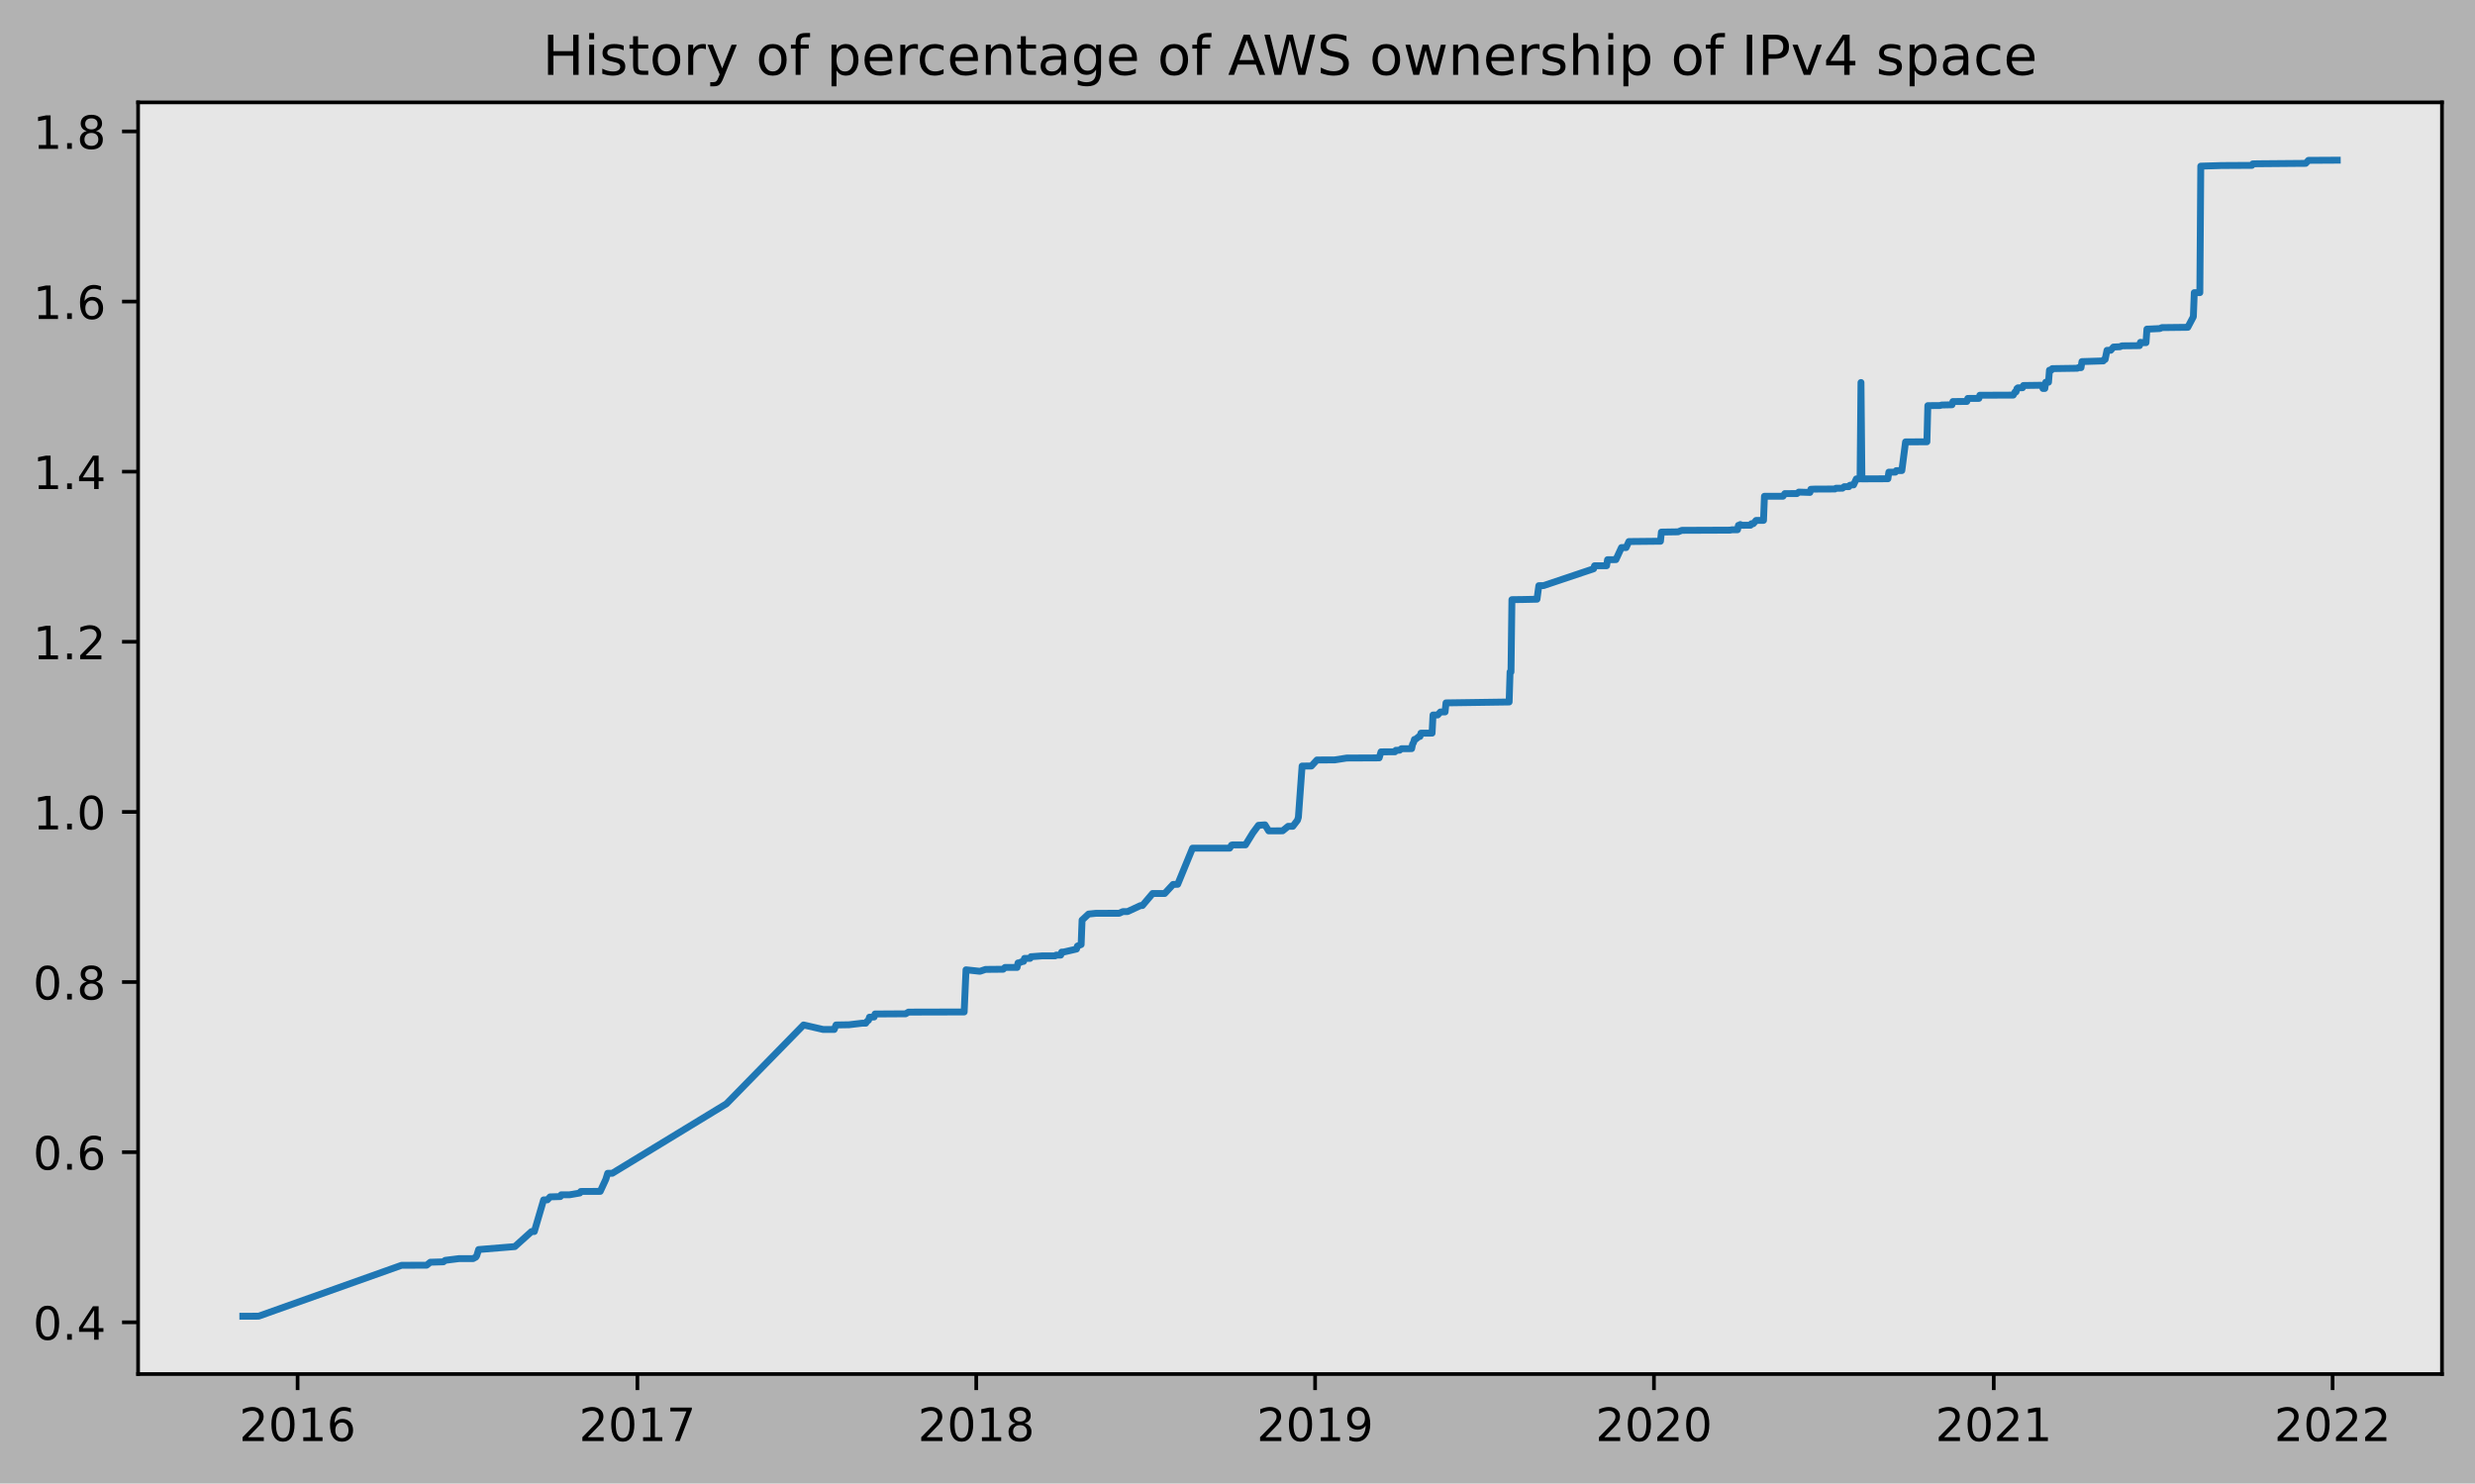
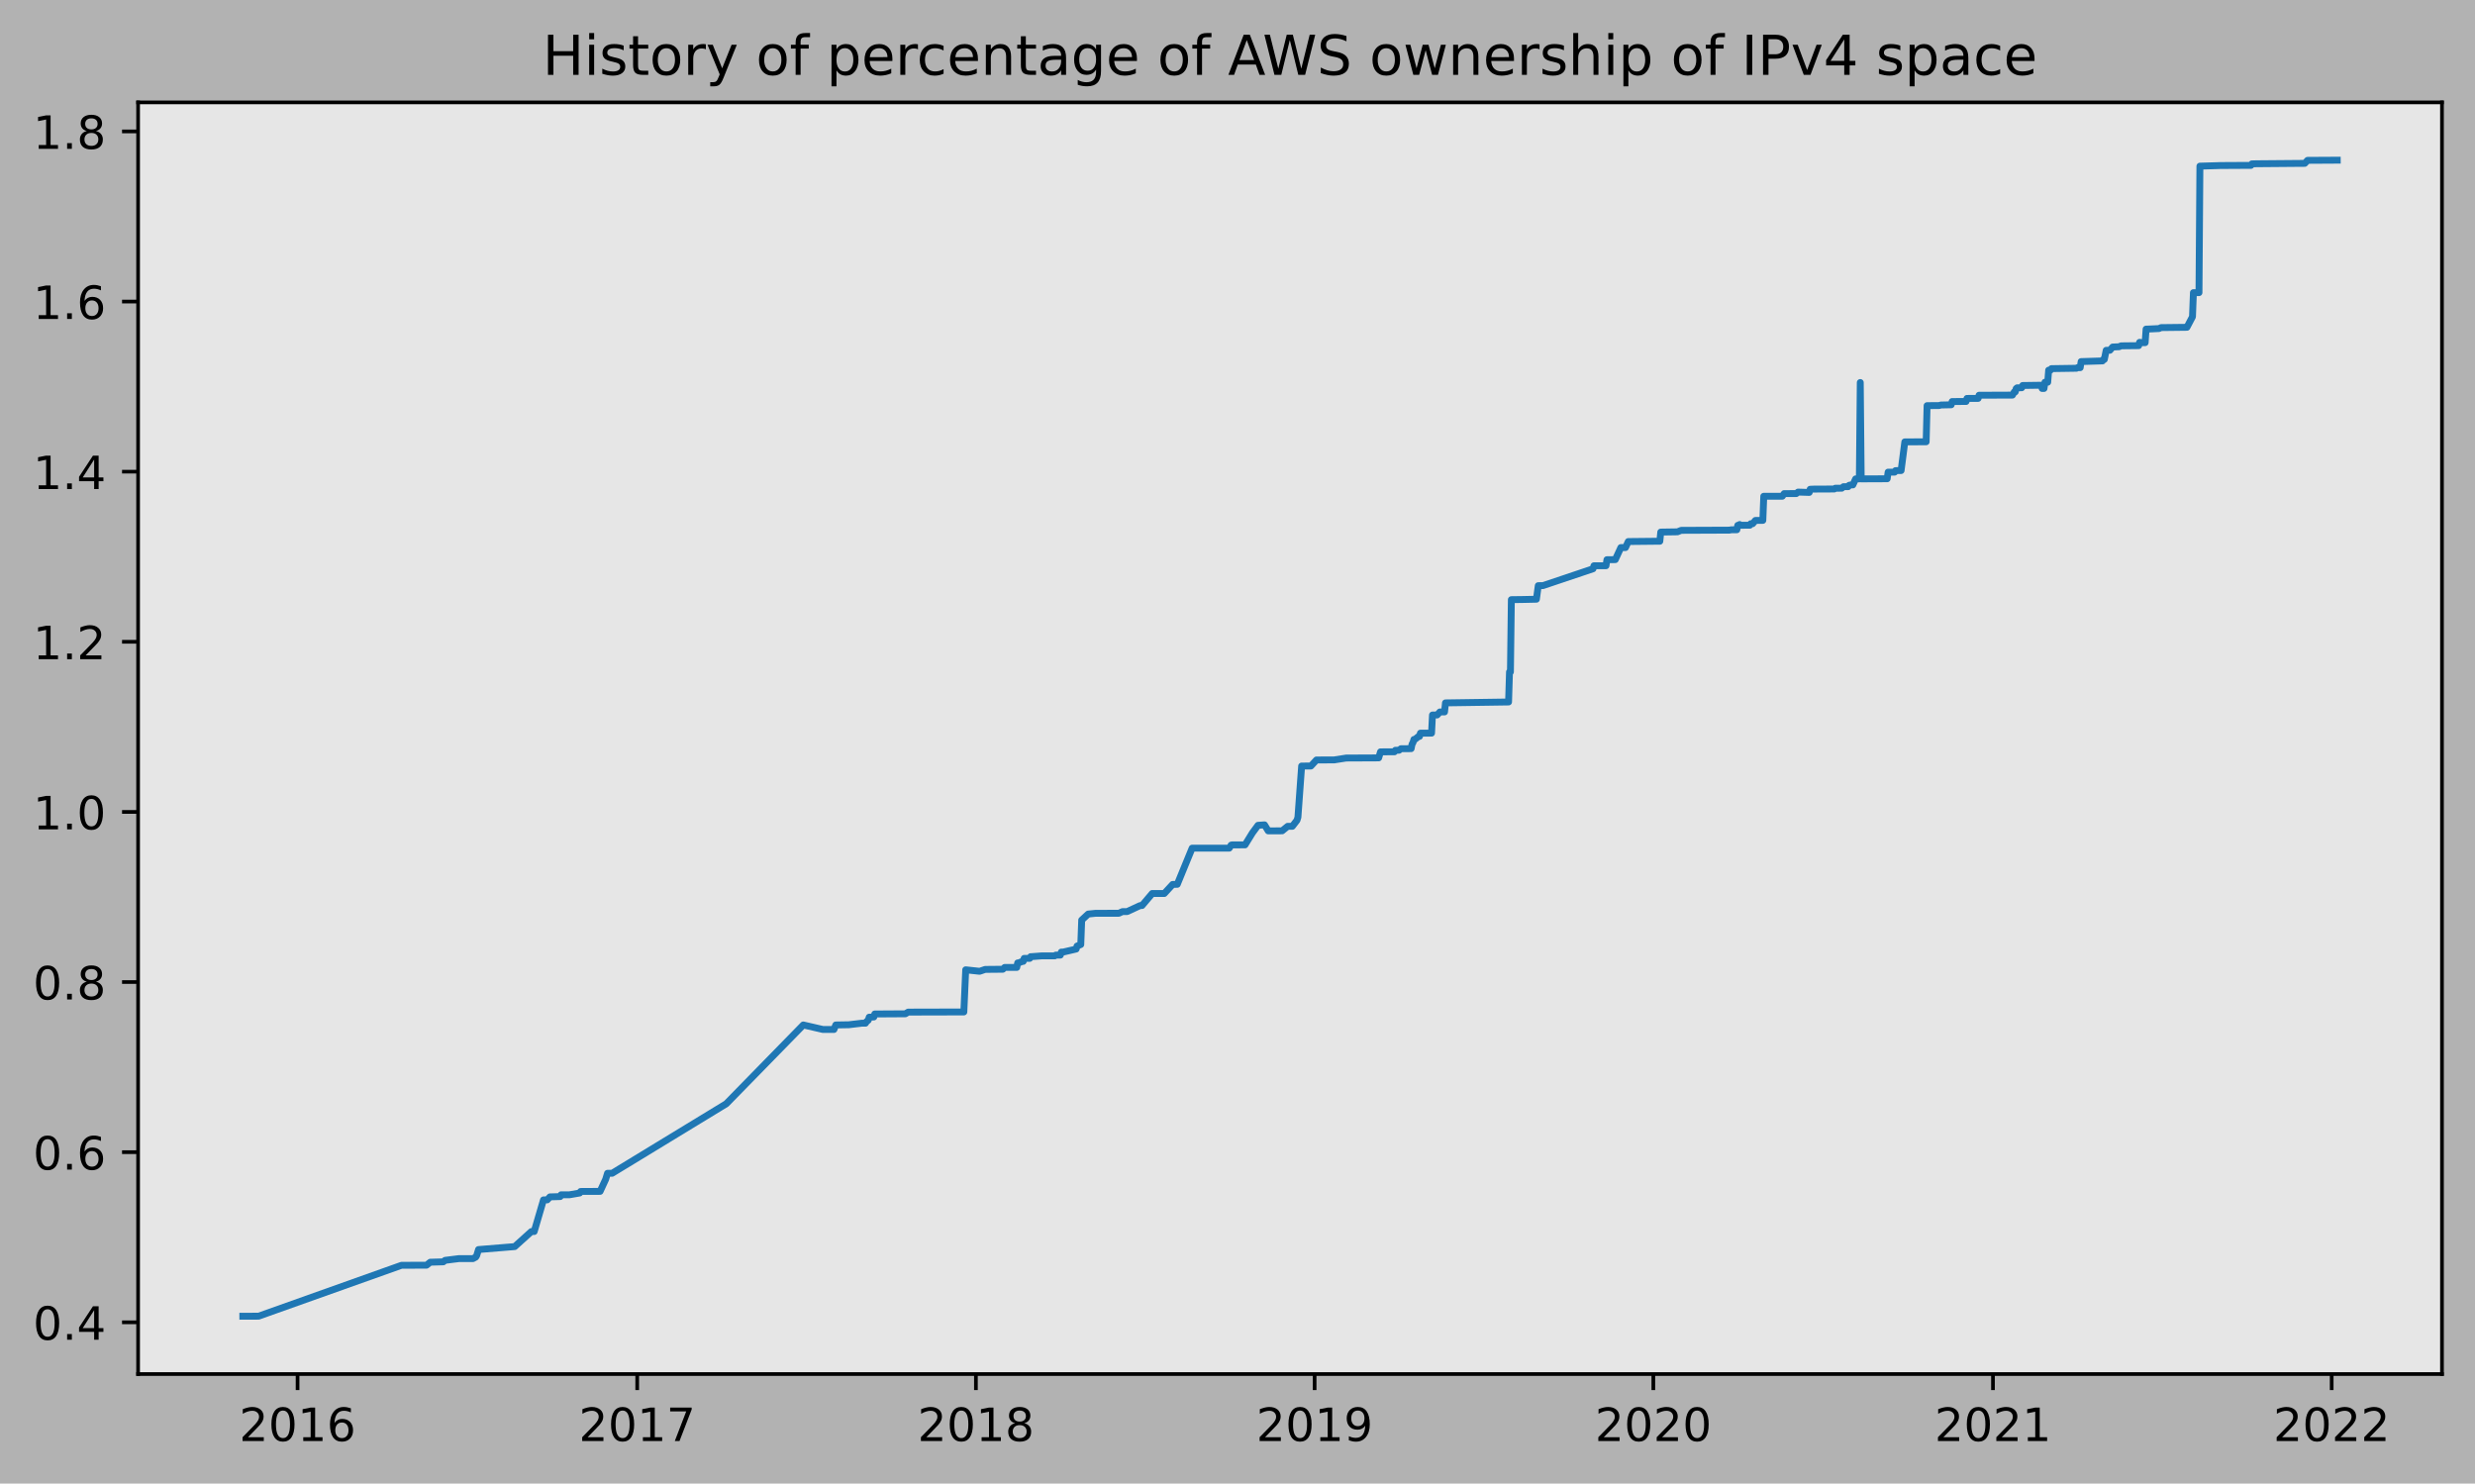
<svg xmlns="http://www.w3.org/2000/svg" xmlns:xlink="http://www.w3.org/1999/xlink" height="323.396pt" version="1.1" viewBox="0 0 539.503 323.396" width="539.503pt">
  <defs>
    <style type="text/css">
*{stroke-linecap:butt;stroke-linejoin:round;}
  </style>
  </defs>
  <g id="figure_1">
    <g id="patch_1">
      <path d="M 0 323.396  L 539.503 323.396  L 539.503 0  L 0 0  z " style="fill:#b2b2b2;" />
    </g>
    <g id="axes_1">
      <g id="patch_2">
        <path d="M 30.103 299.518  L 532.303 299.518  L 532.303 22.318  L 30.103 22.318  z " style="fill:#e6e6e6;" />
      </g>
      <g id="matplotlib.axis_1">
        <g id="xtick_1">
          <g id="line2d_1">
            <defs>
-               <path d="M 0 0  L 0 3.5  " id="m8574f7d12c" style="stroke:#000000;stroke-width:0.8;" />
-             </defs>
-             <g>
-               <use style="stroke:#000000;stroke-width:0.8;" x="64.87" xlink:href="#m8574f7d12c" y="299.518" />
+               <path d="M 0 0  L 0 3.5  " id="mca70b9c5da" style="stroke:#000000;stroke-width:0.8;" />
+             </defs>
+             <g>
+               <use style="stroke:#000000;stroke-width:0.8;" x="64.865" xlink:href="#mca70b9c5da" y="299.518" />
            </g>
          </g>
          <g id="text_1">
            <defs>
              <path d="M 19.188 8.297  L 53.609 8.297  L 53.609 0  L 7.328 0  L 7.328 8.297  Q 12.938 14.109 22.625 23.891  Q 32.328 33.688 34.812 36.531  Q 39.547 41.844 41.422 45.531  Q 43.312 49.219 43.312 52.781  Q 43.312 58.594 39.234 62.25  Q 35.156 65.922 28.609 65.922  Q 23.969 65.922 18.812 64.312  Q 13.672 62.703 7.812 59.422  L 7.812 69.391  Q 13.766 71.781 18.938 73  Q 24.125 74.219 28.422 74.219  Q 39.75 74.219 46.484 68.547  Q 53.219 62.891 53.219 53.422  Q 53.219 48.922 51.531 44.891  Q 49.859 40.875 45.406 35.406  Q 44.188 33.984 37.641 27.219  Q 31.109 20.453 19.188 8.297  z " id="DejaVuSans-50" />
              <path d="M 31.781 66.406  Q 24.172 66.406 20.328 58.906  Q 16.5 51.422 16.5 36.375  Q 16.5 21.391 20.328 13.891  Q 24.172 6.391 31.781 6.391  Q 39.453 6.391 43.281 13.891  Q 47.125 21.391 47.125 36.375  Q 47.125 51.422 43.281 58.906  Q 39.453 66.406 31.781 66.406  z M 31.781 74.219  Q 44.047 74.219 50.516 64.516  Q 56.984 54.828 56.984 36.375  Q 56.984 17.969 50.516 8.266  Q 44.047 -1.422 31.781 -1.422  Q 19.531 -1.422 13.062 8.266  Q 6.594 17.969 6.594 36.375  Q 6.594 54.828 13.062 64.516  Q 19.531 74.219 31.781 74.219  z " id="DejaVuSans-48" />
              <path d="M 12.406 8.297  L 28.516 8.297  L 28.516 63.922  L 10.984 60.406  L 10.984 69.391  L 28.422 72.906  L 38.281 72.906  L 38.281 8.297  L 54.391 8.297  L 54.391 0  L 12.406 0  z " id="DejaVuSans-49" />
              <path d="M 33.016 40.375  Q 26.375 40.375 22.484 35.828  Q 18.609 31.297 18.609 23.391  Q 18.609 15.531 22.484 10.953  Q 26.375 6.391 33.016 6.391  Q 39.656 6.391 43.531 10.953  Q 47.406 15.531 47.406 23.391  Q 47.406 31.297 43.531 35.828  Q 39.656 40.375 33.016 40.375  z M 52.594 71.297  L 52.594 62.312  Q 48.875 64.062 45.094 64.984  Q 41.312 65.922 37.594 65.922  Q 27.828 65.922 22.672 59.328  Q 17.531 52.734 16.797 39.406  Q 19.672 43.656 24.016 45.922  Q 28.375 48.188 33.594 48.188  Q 44.578 48.188 50.953 41.516  Q 57.328 34.859 57.328 23.391  Q 57.328 12.156 50.688 5.359  Q 44.047 -1.422 33.016 -1.422  Q 20.359 -1.422 13.672 8.266  Q 6.984 17.969 6.984 36.375  Q 6.984 53.656 15.188 63.938  Q 23.391 74.219 37.203 74.219  Q 40.922 74.219 44.703 73.484  Q 48.484 72.75 52.594 71.297  z " id="DejaVuSans-54" />
            </defs>
-             <g transform="translate(52.1452 314.1166)scale(0.1 -0.1)">
+             <g transform="translate(52.1399 314.1166)scale(0.1 -0.1)">
              <use xlink:href="#DejaVuSans-50" />
              <use x="63.623" xlink:href="#DejaVuSans-48" />
              <use x="127.246" xlink:href="#DejaVuSans-49" />
              <use x="190.869" xlink:href="#DejaVuSans-54" />
            </g>
          </g>
        </g>
        <g id="xtick_2">
          <g id="line2d_2">
            <g>
-               <use style="stroke:#000000;stroke-width:0.8;" x="138.937" xlink:href="#m8574f7d12c" y="299.518" />
+               <use style="stroke:#000000;stroke-width:0.8;" x="138.899" xlink:href="#mca70b9c5da" y="299.518" />
            </g>
          </g>
          <g id="text_2">
            <defs>
              <path d="M 8.203 72.906  L 55.078 72.906  L 55.078 68.703  L 28.609 0  L 18.312 0  L 43.219 64.594  L 8.203 64.594  z " id="DejaVuSans-55" />
            </defs>
-             <g transform="translate(126.2124 314.1166)scale(0.1 -0.1)">
+             <g transform="translate(126.1743 314.1166)scale(0.1 -0.1)">
              <use xlink:href="#DejaVuSans-50" />
              <use x="63.623" xlink:href="#DejaVuSans-48" />
              <use x="127.246" xlink:href="#DejaVuSans-49" />
              <use x="190.869" xlink:href="#DejaVuSans-55" />
            </g>
          </g>
        </g>
        <g id="xtick_3">
          <g id="line2d_3">
            <g>
-               <use style="stroke:#000000;stroke-width:0.8;" x="212.802" xlink:href="#m8574f7d12c" y="299.518" />
+               <use style="stroke:#000000;stroke-width:0.8;" x="212.731" xlink:href="#mca70b9c5da" y="299.518" />
            </g>
          </g>
          <g id="text_3">
            <defs>
              <path d="M 31.781 34.625  Q 24.75 34.625 20.719 30.859  Q 16.703 27.094 16.703 20.516  Q 16.703 13.922 20.719 10.156  Q 24.75 6.391 31.781 6.391  Q 38.812 6.391 42.859 10.172  Q 46.922 13.969 46.922 20.516  Q 46.922 27.094 42.891 30.859  Q 38.875 34.625 31.781 34.625  z M 21.922 38.812  Q 15.578 40.375 12.031 44.719  Q 8.5 49.078 8.5 55.328  Q 8.5 64.062 14.719 69.141  Q 20.953 74.219 31.781 74.219  Q 42.672 74.219 48.875 69.141  Q 55.078 64.062 55.078 55.328  Q 55.078 49.078 51.531 44.719  Q 48 40.375 41.703 38.812  Q 48.828 37.156 52.797 32.312  Q 56.781 27.484 56.781 20.516  Q 56.781 9.906 50.312 4.234  Q 43.844 -1.422 31.781 -1.422  Q 19.734 -1.422 13.25 4.234  Q 6.781 9.906 6.781 20.516  Q 6.781 27.484 10.781 32.312  Q 14.797 37.156 21.922 38.812  z M 18.312 54.391  Q 18.312 48.734 21.844 45.562  Q 25.391 42.391 31.781 42.391  Q 38.141 42.391 41.719 45.562  Q 45.312 48.734 45.312 54.391  Q 45.312 60.062 41.719 63.234  Q 38.141 66.406 31.781 66.406  Q 25.391 66.406 21.844 63.234  Q 18.312 60.062 18.312 54.391  z " id="DejaVuSans-56" />
            </defs>
-             <g transform="translate(200.0773 314.1166)scale(0.1 -0.1)">
+             <g transform="translate(200.0064 314.1166)scale(0.1 -0.1)">
              <use xlink:href="#DejaVuSans-50" />
              <use x="63.623" xlink:href="#DejaVuSans-48" />
              <use x="127.246" xlink:href="#DejaVuSans-49" />
              <use x="190.869" xlink:href="#DejaVuSans-56" />
            </g>
          </g>
        </g>
        <g id="xtick_4">
          <g id="line2d_4">
            <g>
-               <use style="stroke:#000000;stroke-width:0.8;" x="286.667" xlink:href="#m8574f7d12c" y="299.518" />
+               <use style="stroke:#000000;stroke-width:0.8;" x="286.564" xlink:href="#mca70b9c5da" y="299.518" />
            </g>
          </g>
          <g id="text_4">
            <defs>
              <path d="M 10.984 1.516  L 10.984 10.5  Q 14.703 8.734 18.5 7.812  Q 22.312 6.891 25.984 6.891  Q 35.75 6.891 40.891 13.453  Q 46.047 20.016 46.781 33.406  Q 43.953 29.203 39.594 26.953  Q 35.25 24.703 29.984 24.703  Q 19.047 24.703 12.672 31.312  Q 6.297 37.938 6.297 49.422  Q 6.297 60.641 12.938 67.422  Q 19.578 74.219 30.609 74.219  Q 43.266 74.219 49.922 64.516  Q 56.594 54.828 56.594 36.375  Q 56.594 19.141 48.406 8.859  Q 40.234 -1.422 26.422 -1.422  Q 22.703 -1.422 18.891 -0.688  Q 15.094 0.047 10.984 1.516  z M 30.609 32.422  Q 37.25 32.422 41.125 36.953  Q 45.016 41.5 45.016 49.422  Q 45.016 57.281 41.125 61.844  Q 37.25 66.406 30.609 66.406  Q 23.969 66.406 20.094 61.844  Q 16.219 57.281 16.219 49.422  Q 16.219 41.5 20.094 36.953  Q 23.969 32.422 30.609 32.422  z " id="DejaVuSans-57" />
            </defs>
-             <g transform="translate(273.9421 314.1166)scale(0.1 -0.1)">
+             <g transform="translate(273.8385 314.1166)scale(0.1 -0.1)">
              <use xlink:href="#DejaVuSans-50" />
              <use x="63.623" xlink:href="#DejaVuSans-48" />
              <use x="127.246" xlink:href="#DejaVuSans-49" />
              <use x="190.869" xlink:href="#DejaVuSans-57" />
            </g>
          </g>
        </g>
        <g id="xtick_5">
          <g id="line2d_5">
            <g>
-               <use style="stroke:#000000;stroke-width:0.8;" x="360.532" xlink:href="#m8574f7d12c" y="299.518" />
+               <use style="stroke:#000000;stroke-width:0.8;" x="360.396" xlink:href="#mca70b9c5da" y="299.518" />
            </g>
          </g>
          <g id="text_5">
-             <g transform="translate(347.8069 314.1166)scale(0.1 -0.1)">
+             <g transform="translate(347.6707 314.1166)scale(0.1 -0.1)">
              <use xlink:href="#DejaVuSans-50" />
              <use x="63.623" xlink:href="#DejaVuSans-48" />
              <use x="127.246" xlink:href="#DejaVuSans-50" />
              <use x="190.869" xlink:href="#DejaVuSans-48" />
            </g>
          </g>
        </g>
        <g id="xtick_6">
          <g id="line2d_6">
            <g>
-               <use style="stroke:#000000;stroke-width:0.8;" x="434.599" xlink:href="#m8574f7d12c" y="299.518" />
+               <use style="stroke:#000000;stroke-width:0.8;" x="434.43" xlink:href="#mca70b9c5da" y="299.518" />
            </g>
          </g>
          <g id="text_6">
-             <g transform="translate(421.8742 314.1166)scale(0.1 -0.1)">
+             <g transform="translate(421.7051 314.1166)scale(0.1 -0.1)">
              <use xlink:href="#DejaVuSans-50" />
              <use x="63.623" xlink:href="#DejaVuSans-48" />
              <use x="127.246" xlink:href="#DejaVuSans-50" />
              <use x="190.869" xlink:href="#DejaVuSans-49" />
            </g>
          </g>
        </g>
        <g id="xtick_7">
          <g id="line2d_7">
            <g>
-               <use style="stroke:#000000;stroke-width:0.8;" x="508.464" xlink:href="#m8574f7d12c" y="299.518" />
+               <use style="stroke:#000000;stroke-width:0.8;" x="508.262" xlink:href="#mca70b9c5da" y="299.518" />
            </g>
          </g>
          <g id="text_7">
-             <g transform="translate(495.739 314.1166)scale(0.1 -0.1)">
+             <g transform="translate(495.5372 314.1166)scale(0.1 -0.1)">
              <use xlink:href="#DejaVuSans-50" />
              <use x="63.623" xlink:href="#DejaVuSans-48" />
              <use x="127.246" xlink:href="#DejaVuSans-50" />
              <use x="190.869" xlink:href="#DejaVuSans-50" />
            </g>
          </g>
        </g>
      </g>
      <g id="matplotlib.axis_2">
        <g id="ytick_1">
          <g id="line2d_8">
            <defs>
-               <path d="M 0 0  L -3.5 0  " id="m88b18d2408" style="stroke:#000000;stroke-width:0.8;" />
-             </defs>
-             <g>
-               <use style="stroke:#000000;stroke-width:0.8;" x="30.103" xlink:href="#m88b18d2408" y="288.238" />
+               <path d="M 0 0  L -3.5 0  " id="m6147acba99" style="stroke:#000000;stroke-width:0.8;" />
+             </defs>
+             <g>
+               <use style="stroke:#000000;stroke-width:0.8;" x="30.103" xlink:href="#m6147acba99" y="288.238" />
            </g>
          </g>
          <g id="text_8">
            <defs>
              <path d="M 10.688 12.406  L 21 12.406  L 21 0  L 10.688 0  z " id="DejaVuSans-46" />
              <path d="M 37.797 64.312  L 12.891 25.391  L 37.797 25.391  z M 35.203 72.906  L 47.609 72.906  L 47.609 25.391  L 58.016 25.391  L 58.016 17.188  L 47.609 17.188  L 47.609 0  L 37.797 0  L 37.797 17.188  L 4.891 17.188  L 4.891 26.703  z " id="DejaVuSans-52" />
            </defs>
            <g transform="translate(7.2 292.0371)scale(0.1 -0.1)">
              <use xlink:href="#DejaVuSans-48" />
              <use x="63.623" xlink:href="#DejaVuSans-46" />
              <use x="95.41" xlink:href="#DejaVuSans-52" />
            </g>
          </g>
        </g>
        <g id="ytick_2">
          <g id="line2d_9">
            <g>
-               <use style="stroke:#000000;stroke-width:0.8;" x="30.103" xlink:href="#m88b18d2408" y="251.153" />
+               <use style="stroke:#000000;stroke-width:0.8;" x="30.103" xlink:href="#m6147acba99" y="251.153" />
            </g>
          </g>
          <g id="text_9">
            <g transform="translate(7.2 254.9521)scale(0.1 -0.1)">
              <use xlink:href="#DejaVuSans-48" />
              <use x="63.623" xlink:href="#DejaVuSans-46" />
              <use x="95.41" xlink:href="#DejaVuSans-54" />
            </g>
          </g>
        </g>
        <g id="ytick_3">
          <g id="line2d_10">
            <g>
-               <use style="stroke:#000000;stroke-width:0.8;" x="30.103" xlink:href="#m88b18d2408" y="214.068" />
+               <use style="stroke:#000000;stroke-width:0.8;" x="30.103" xlink:href="#m6147acba99" y="214.068" />
            </g>
          </g>
          <g id="text_10">
            <g transform="translate(7.2 217.867)scale(0.1 -0.1)">
              <use xlink:href="#DejaVuSans-48" />
              <use x="63.623" xlink:href="#DejaVuSans-46" />
              <use x="95.41" xlink:href="#DejaVuSans-56" />
            </g>
          </g>
        </g>
        <g id="ytick_4">
          <g id="line2d_11">
            <g>
-               <use style="stroke:#000000;stroke-width:0.8;" x="30.103" xlink:href="#m88b18d2408" y="176.983" />
+               <use style="stroke:#000000;stroke-width:0.8;" x="30.103" xlink:href="#m6147acba99" y="176.983" />
            </g>
          </g>
          <g id="text_11">
            <g transform="translate(7.2 180.7819)scale(0.1 -0.1)">
              <use xlink:href="#DejaVuSans-49" />
              <use x="63.623" xlink:href="#DejaVuSans-46" />
              <use x="95.41" xlink:href="#DejaVuSans-48" />
            </g>
          </g>
        </g>
        <g id="ytick_5">
          <g id="line2d_12">
            <g>
-               <use style="stroke:#000000;stroke-width:0.8;" x="30.103" xlink:href="#m88b18d2408" y="139.898" />
+               <use style="stroke:#000000;stroke-width:0.8;" x="30.103" xlink:href="#m6147acba99" y="139.898" />
            </g>
          </g>
          <g id="text_12">
            <g transform="translate(7.2 143.6969)scale(0.1 -0.1)">
              <use xlink:href="#DejaVuSans-49" />
              <use x="63.623" xlink:href="#DejaVuSans-46" />
              <use x="95.41" xlink:href="#DejaVuSans-50" />
            </g>
          </g>
        </g>
        <g id="ytick_6">
          <g id="line2d_13">
            <g>
-               <use style="stroke:#000000;stroke-width:0.8;" x="30.103" xlink:href="#m88b18d2408" y="102.813" />
+               <use style="stroke:#000000;stroke-width:0.8;" x="30.103" xlink:href="#m6147acba99" y="102.813" />
            </g>
          </g>
          <g id="text_13">
            <g transform="translate(7.2 106.6118)scale(0.1 -0.1)">
              <use xlink:href="#DejaVuSans-49" />
              <use x="63.623" xlink:href="#DejaVuSans-46" />
              <use x="95.41" xlink:href="#DejaVuSans-52" />
            </g>
          </g>
        </g>
        <g id="ytick_7">
          <g id="line2d_14">
            <g>
-               <use style="stroke:#000000;stroke-width:0.8;" x="30.103" xlink:href="#m88b18d2408" y="65.728" />
+               <use style="stroke:#000000;stroke-width:0.8;" x="30.103" xlink:href="#m6147acba99" y="65.728" />
            </g>
          </g>
          <g id="text_14">
            <g transform="translate(7.2 69.52672)scale(0.1 -0.1)">
              <use xlink:href="#DejaVuSans-49" />
              <use x="63.623" xlink:href="#DejaVuSans-46" />
              <use x="95.41" xlink:href="#DejaVuSans-54" />
            </g>
          </g>
        </g>
        <g id="ytick_8">
          <g id="line2d_15">
            <g>
-               <use style="stroke:#000000;stroke-width:0.8;" x="30.103" xlink:href="#m88b18d2408" y="28.642" />
+               <use style="stroke:#000000;stroke-width:0.8;" x="30.103" xlink:href="#m6147acba99" y="28.642" />
            </g>
          </g>
          <g id="text_15">
            <g transform="translate(7.2 32.44166)scale(0.1 -0.1)">
              <use xlink:href="#DejaVuSans-49" />
              <use x="63.623" xlink:href="#DejaVuSans-46" />
              <use x="95.41" xlink:href="#DejaVuSans-56" />
            </g>
          </g>
        </g>
      </g>
      <g id="line2d_16">
-         <path clip-path="url(#pa5a4113414)" d="M 52.93 286.918  L 56.371 286.904  L 87.536 275.812  L 93 275.788  L 93.809 275.141  L 96.642 275.059  L 97.047 274.732  L 100.082 274.352  L 103.118 274.354  L 103.725 274.026  L 103.927 273.698  L 104.332 272.38  L 112.225 271.734  L 115.867 268.451  L 116.474 268.448  L 118.498 261.555  L 119.308 261.555  L 119.915 260.899  L 122.141 260.833  L 122.343 260.441  L 124.164 260.441  L 126.391 260.055  L 126.593 259.726  L 126.998 259.711  L 130.843 259.7  L 132.057 257.074  L 132.462 255.761  L 133.473 255.75  L 158.365 240.599  L 175.162 223.422  L 179.411 224.402  L 181.84 224.41  L 182.244 223.425  L 185.078 223.376  L 187.911 223.041  L 188.72 223.041  L 188.923 222.713  L 189.327 222.384  L 189.53 221.728  L 190.542 221.687  L 190.744 221.03  L 197.422 220.988  L 198.029 220.619  L 210.171 220.588  L 210.576 211.398  L 213.612 211.726  L 214.826 211.314  L 218.671 211.278  L 219.076 210.884  L 221.707 210.884  L 221.909 209.9  L 222.111 209.897  L 222.921 209.567  L 223.123 209.566  L 223.325 208.91  L 224.54 208.909  L 224.742 208.533  L 224.944 208.531  L 227.17 208.363  L 230.004 208.362  L 230.206 208.198  L 231.218 208.196  L 231.42 207.54  L 231.825 207.535  L 234.658 206.878  L 234.861 206.222  L 235.67 205.893  L 235.872 200.56  L 237.289 199.247  L 238.908 199.082  L 243.967 199.076  L 244.777 198.707  L 245.788 198.707  L 248.622 197.394  L 249.026 197.39  L 251.252 194.763  L 253.883 194.767  L 255.705 192.792  L 256.716 192.765  L 259.954 184.885  L 268.049 184.88  L 268.454 184.224  L 268.656 184.172  L 271.489 184.169  L 273.108 181.543  L 274.323 179.902  L 275.739 179.803  L 276.549 181.116  L 279.584 181.104  L 280.798 180.119  L 281.81 180.118  L 282.822 178.805  L 283.024 178.144  L 283.834 166.984  L 285.858 166.979  L 287.072 165.661  L 290.917 165.649  L 293.548 165.239  L 300.631 165.206  L 301.035 163.891  L 304.071 163.877  L 304.273 163.548  L 305.083 163.537  L 305.487 163.209  L 307.714 163.191  L 307.916 162.206  L 308.118 161.878  L 308.321 161.185  L 308.523 161.184  L 309.332 160.528  L 309.535 160.528  L 309.737 159.816  L 312.166 159.813  L 312.368 155.858  L 313.38 155.852  L 313.987 155.194  L 314.999 155.189  L 315.201 153.217  L 328.962 153.019  L 329.165 146.47  L 329.367 146.469  L 329.569 130.714  L 331.998 130.684  L 335.033 130.618  L 335.438 127.664  L 336.45 127.657  L 347.378 123.985  L 347.58 123.329  L 350.211 123.318  L 350.413 122.005  L 352.235 121.988  L 353.449 119.362  L 354.461 119.36  L 355.068 118.047  L 360.734 117.989  L 361.949 117.984  L 362.151 115.985  L 365.794 115.928  L 366.603 115.605  L 377.126 115.562  L 377.531 115.479  L 378.745 115.474  L 378.948 114.51  L 379.15 114.51  L 379.352 114.338  L 379.555 114.5  L 381.578 114.487  L 381.781 114.16  L 382.185 114.158  L 382.793 113.449  L 384.412 113.432  L 384.614 108.178  L 388.661 108.169  L 389.066 107.595  L 391.697 107.592  L 392.102 107.264  L 394.53 107.341  L 394.732 106.649  L 395.542 106.614  L 399.994 106.592  L 400.196 106.428  L 401.613 106.422  L 402.018 106.085  L 403.03 106.081  L 403.232 105.784  L 403.637 105.702  L 404.041 105.702  L 404.648 104.389  L 405.458 104.389  L 405.66 83.38  L 405.863 104.387  L 411.529 104.362  L 411.731 102.919  L 413.148 102.918  L 413.35 102.589  L 414.565 102.571  L 415.374 96.324  L 420.029 96.301  L 420.231 88.423  L 422.862 88.4  L 423.266 88.284  L 425.493 88.236  L 425.695 87.528  L 428.73 87.515  L 428.933 86.848  L 431.361 86.844  L 431.564 86.154  L 438.849 86.124  L 439.254 85.421  L 439.456 85.421  L 439.658 84.707  L 439.861 84.54  L 440.873 84.521  L 441.075 84.029  L 445.122 83.973  L 445.325 84.68  L 445.729 84.678  L 445.932 83.317  L 446.539 83.317  L 446.741 80.691  L 447.146 80.688  L 447.348 80.356  L 452.812 80.275  L 453.015 80.144  L 453.622 80.143  L 453.824 78.819  L 458.479 78.674  L 458.681 78.344  L 458.883 78.343  L 459.288 76.363  L 460.098 76.353  L 460.705 75.645  L 462.121 75.582  L 462.526 75.387  L 466.371 75.344  L 466.574 74.62  L 467.181 74.7  L 467.788 74.695  L 467.99 71.74  L 468.597 71.722  L 470.823 71.617  L 471.228 71.411  L 476.894 71.346  L 478.109 69.043  L 478.311 63.791  L 479.525 63.79  L 479.728 36.217  L 483.37 36.111  L 484.18 36.083  L 489.441 36.053  L 490.858 36.051  L 491.06 35.723  L 492.072 35.696  L 501.786 35.615  L 502.595 35.611  L 503.202 34.954  L 509.476 34.918  L 509.476 34.918  " style="fill:none;stroke:#1f77b4;stroke-linecap:square;stroke-width:1.5;" />
+         <path clip-path="url(#p439fc5a214)" d="M 52.93 286.918  L 56.369 286.904  L 87.52 275.812  L 92.982 275.788  L 93.791 275.141  L 96.623 275.059  L 97.027 274.732  L 100.062 274.352  L 103.096 274.354  L 103.703 274.026  L 103.905 273.698  L 104.309 272.38  L 112.198 271.734  L 115.839 268.451  L 116.446 268.448  L 118.469 261.555  L 119.278 261.555  L 119.885 260.899  L 122.11 260.833  L 122.312 260.441  L 124.133 260.441  L 126.358 260.055  L 126.56 259.726  L 126.965 259.711  L 130.808 259.7  L 132.022 257.074  L 132.426 255.761  L 133.438 255.75  L 158.318 240.599  L 175.107 223.422  L 179.355 224.402  L 181.783 224.41  L 182.187 223.425  L 185.019 223.376  L 187.851 223.041  L 188.66 223.041  L 188.862 222.713  L 189.267 222.384  L 189.469 221.728  L 190.481 221.687  L 190.683 221.03  L 197.358 220.988  L 197.965 220.619  L 210.102 220.588  L 210.506 211.398  L 213.541 211.726  L 214.754 211.314  L 218.598 211.278  L 219.002 210.884  L 221.632 210.884  L 221.834 209.9  L 222.036 209.897  L 222.845 209.567  L 223.048 209.566  L 223.25 208.91  L 224.464 208.909  L 224.666 208.533  L 224.868 208.531  L 227.093 208.363  L 229.925 208.362  L 230.127 208.198  L 231.139 208.196  L 231.341 207.54  L 231.746 207.535  L 234.578 206.878  L 234.78 206.222  L 235.589 205.893  L 235.791 200.56  L 237.207 199.247  L 238.826 199.082  L 243.883 199.076  L 244.692 198.707  L 245.703 198.707  L 248.535 197.394  L 248.94 197.39  L 251.165 194.763  L 253.794 194.767  L 255.615 192.792  L 256.626 192.765  L 259.863 184.885  L 267.954 184.88  L 268.358 184.224  L 268.561 184.172  L 271.393 184.169  L 273.011 181.543  L 274.224 179.902  L 275.64 179.803  L 276.45 181.116  L 279.484 181.104  L 280.697 180.119  L 281.709 180.118  L 282.72 178.805  L 282.923 178.144  L 283.732 166.984  L 285.754 166.979  L 286.968 165.661  L 290.811 165.649  L 293.441 165.239  L 300.521 165.206  L 300.925 163.891  L 303.96 163.877  L 304.162 163.548  L 304.971 163.537  L 305.376 163.209  L 307.601 163.191  L 307.803 162.206  L 308.005 161.878  L 308.207 161.185  L 308.41 161.184  L 309.219 160.528  L 309.421 160.528  L 309.623 159.816  L 312.051 159.813  L 312.253 155.858  L 313.264 155.852  L 313.871 155.194  L 314.883 155.189  L 315.085 153.217  L 328.84 153.019  L 329.042 146.47  L 329.245 146.469  L 329.447 130.714  L 331.874 130.684  L 334.908 130.618  L 335.313 127.664  L 336.324 127.657  L 347.247 123.985  L 347.45 123.329  L 350.079 123.318  L 350.282 122.005  L 352.102 121.988  L 353.316 119.362  L 354.327 119.36  L 354.934 118.047  L 360.598 117.989  L 361.812 117.984  L 362.014 115.985  L 365.655 115.928  L 366.464 115.605  L 376.983 115.562  L 377.387 115.479  L 378.601 115.474  L 378.803 114.51  L 379.005 114.51  L 379.208 114.338  L 379.41 114.5  L 381.433 114.487  L 381.635 114.16  L 382.04 114.158  L 382.646 113.449  L 384.265 113.432  L 384.467 108.178  L 388.513 108.169  L 388.917 107.595  L 391.547 107.592  L 391.951 107.264  L 394.379 107.341  L 394.581 106.649  L 395.39 106.614  L 399.84 106.592  L 400.042 106.428  L 401.458 106.422  L 401.863 106.085  L 402.874 106.081  L 403.077 105.784  L 403.481 105.702  L 403.886 105.702  L 404.493 104.389  L 405.302 104.389  L 405.504 83.38  L 405.706 104.387  L 411.37 104.362  L 411.572 102.919  L 412.988 102.918  L 413.191 102.589  L 414.404 102.571  L 415.213 96.324  L 419.866 96.301  L 420.068 88.423  L 422.698 88.4  L 423.102 88.284  L 425.327 88.236  L 425.53 87.528  L 428.564 87.515  L 428.766 86.848  L 431.194 86.844  L 431.396 86.154  L 438.678 86.124  L 439.082 85.421  L 439.285 85.421  L 439.487 84.707  L 439.689 84.54  L 440.701 84.521  L 440.903 84.029  L 444.949 83.973  L 445.151 84.68  L 445.555 84.678  L 445.758 83.317  L 446.365 83.317  L 446.567 80.691  L 446.971 80.688  L 447.174 80.356  L 452.635 80.275  L 452.838 80.144  L 453.444 80.143  L 453.647 78.819  L 458.299 78.674  L 458.501 78.344  L 458.704 78.343  L 459.108 76.363  L 459.917 76.353  L 460.524 75.645  L 461.94 75.582  L 462.345 75.387  L 466.188 75.344  L 466.39 74.62  L 466.997 74.7  L 467.604 74.695  L 467.806 71.74  L 468.413 71.722  L 470.638 71.617  L 471.043 71.411  L 476.707 71.346  L 477.92 69.043  L 478.122 63.791  L 479.336 63.79  L 479.538 36.217  L 483.179 36.111  L 483.989 36.083  L 489.248 36.053  L 490.664 36.051  L 490.866 35.723  L 491.878 35.696  L 501.587 35.615  L 502.396 35.611  L 503.003 34.954  L 509.476 34.918  L 509.476 34.918  " style="fill:none;stroke:#1f77b4;stroke-linecap:square;stroke-width:1.5;" />
      </g>
      <g id="patch_3">
        <path d="M 30.103 299.518  L 30.103 22.318  " style="fill:none;stroke:#000000;stroke-linecap:square;stroke-linejoin:miter;stroke-width:0.8;" />
      </g>
      <g id="patch_4">
        <path d="M 532.303 299.518  L 532.303 22.318  " style="fill:none;stroke:#000000;stroke-linecap:square;stroke-linejoin:miter;stroke-width:0.8;" />
      </g>
      <g id="patch_5">
        <path d="M 30.103 299.518  L 532.303 299.518  " style="fill:none;stroke:#000000;stroke-linecap:square;stroke-linejoin:miter;stroke-width:0.8;" />
      </g>
      <g id="patch_6">
        <path d="M 30.103 22.318  L 532.303 22.318  " style="fill:none;stroke:#000000;stroke-linecap:square;stroke-linejoin:miter;stroke-width:0.8;" />
      </g>
      <g id="text_16">
        <defs>
          <path d="M 9.812 72.906  L 19.672 72.906  L 19.672 43.016  L 55.516 43.016  L 55.516 72.906  L 65.375 72.906  L 65.375 0  L 55.516 0  L 55.516 34.719  L 19.672 34.719  L 19.672 0  L 9.812 0  z " id="DejaVuSans-72" />
          <path d="M 9.422 54.688  L 18.406 54.688  L 18.406 0  L 9.422 0  z M 9.422 75.984  L 18.406 75.984  L 18.406 64.594  L 9.422 64.594  z " id="DejaVuSans-105" />
          <path d="M 44.281 53.078  L 44.281 44.578  Q 40.484 46.531 36.375 47.5  Q 32.281 48.484 27.875 48.484  Q 21.188 48.484 17.844 46.438  Q 14.5 44.391 14.5 40.281  Q 14.5 37.156 16.891 35.375  Q 19.281 33.594 26.516 31.984  L 29.594 31.297  Q 39.156 29.25 43.188 25.516  Q 47.219 21.781 47.219 15.094  Q 47.219 7.469 41.188 3.016  Q 35.156 -1.422 24.609 -1.422  Q 20.219 -1.422 15.453 -0.562  Q 10.688 0.297 5.422 2  L 5.422 11.281  Q 10.406 8.688 15.234 7.391  Q 20.062 6.109 24.812 6.109  Q 31.156 6.109 34.562 8.281  Q 37.984 10.453 37.984 14.406  Q 37.984 18.062 35.516 20.016  Q 33.062 21.969 24.703 23.781  L 21.578 24.516  Q 13.234 26.266 9.516 29.906  Q 5.812 33.547 5.812 39.891  Q 5.812 47.609 11.281 51.797  Q 16.75 56 26.812 56  Q 31.781 56 36.172 55.266  Q 40.578 54.547 44.281 53.078  z " id="DejaVuSans-115" />
          <path d="M 18.312 70.219  L 18.312 54.688  L 36.812 54.688  L 36.812 47.703  L 18.312 47.703  L 18.312 18.016  Q 18.312 11.328 20.141 9.422  Q 21.969 7.516 27.594 7.516  L 36.812 7.516  L 36.812 0  L 27.594 0  Q 17.188 0 13.234 3.875  Q 9.281 7.766 9.281 18.016  L 9.281 47.703  L 2.688 47.703  L 2.688 54.688  L 9.281 54.688  L 9.281 70.219  z " id="DejaVuSans-116" />
          <path d="M 30.609 48.391  Q 23.391 48.391 19.188 42.75  Q 14.984 37.109 14.984 27.297  Q 14.984 17.484 19.156 11.844  Q 23.344 6.203 30.609 6.203  Q 37.797 6.203 41.984 11.859  Q 46.188 17.531 46.188 27.297  Q 46.188 37.016 41.984 42.703  Q 37.797 48.391 30.609 48.391  z M 30.609 56  Q 42.328 56 49.016 48.375  Q 55.719 40.766 55.719 27.297  Q 55.719 13.875 49.016 6.219  Q 42.328 -1.422 30.609 -1.422  Q 18.844 -1.422 12.172 6.219  Q 5.516 13.875 5.516 27.297  Q 5.516 40.766 12.172 48.375  Q 18.844 56 30.609 56  z " id="DejaVuSans-111" />
          <path d="M 41.109 46.297  Q 39.594 47.172 37.812 47.578  Q 36.031 48 33.891 48  Q 26.266 48 22.188 43.047  Q 18.109 38.094 18.109 28.812  L 18.109 0  L 9.078 0  L 9.078 54.688  L 18.109 54.688  L 18.109 46.188  Q 20.953 51.172 25.484 53.578  Q 30.031 56 36.531 56  Q 37.453 56 38.578 55.875  Q 39.703 55.766 41.062 55.516  z " id="DejaVuSans-114" />
          <path d="M 32.172 -5.078  Q 28.375 -14.844 24.75 -17.812  Q 21.141 -20.797 15.094 -20.797  L 7.906 -20.797  L 7.906 -13.281  L 13.188 -13.281  Q 16.891 -13.281 18.938 -11.516  Q 21 -9.766 23.484 -3.219  L 25.094 0.875  L 2.984 54.688  L 12.5 54.688  L 29.594 11.922  L 46.688 54.688  L 56.203 54.688  z " id="DejaVuSans-121" />
          <path id="DejaVuSans-32" />
          <path d="M 37.109 75.984  L 37.109 68.5  L 28.516 68.5  Q 23.688 68.5 21.797 66.547  Q 19.922 64.594 19.922 59.516  L 19.922 54.688  L 34.719 54.688  L 34.719 47.703  L 19.922 47.703  L 19.922 0  L 10.891 0  L 10.891 47.703  L 2.297 47.703  L 2.297 54.688  L 10.891 54.688  L 10.891 58.5  Q 10.891 67.625 15.141 71.797  Q 19.391 75.984 28.609 75.984  z " id="DejaVuSans-102" />
          <path d="M 18.109 8.203  L 18.109 -20.797  L 9.078 -20.797  L 9.078 54.688  L 18.109 54.688  L 18.109 46.391  Q 20.953 51.266 25.266 53.625  Q 29.594 56 35.594 56  Q 45.562 56 51.781 48.094  Q 58.016 40.188 58.016 27.297  Q 58.016 14.406 51.781 6.484  Q 45.562 -1.422 35.594 -1.422  Q 29.594 -1.422 25.266 0.953  Q 20.953 3.328 18.109 8.203  z M 48.688 27.297  Q 48.688 37.203 44.609 42.844  Q 40.531 48.484 33.406 48.484  Q 26.266 48.484 22.188 42.844  Q 18.109 37.203 18.109 27.297  Q 18.109 17.391 22.188 11.75  Q 26.266 6.109 33.406 6.109  Q 40.531 6.109 44.609 11.75  Q 48.688 17.391 48.688 27.297  z " id="DejaVuSans-112" />
          <path d="M 56.203 29.594  L 56.203 25.203  L 14.891 25.203  Q 15.484 15.922 20.484 11.062  Q 25.484 6.203 34.422 6.203  Q 39.594 6.203 44.453 7.469  Q 49.312 8.734 54.109 11.281  L 54.109 2.781  Q 49.266 0.734 44.188 -0.344  Q 39.109 -1.422 33.891 -1.422  Q 20.797 -1.422 13.156 6.188  Q 5.516 13.812 5.516 26.812  Q 5.516 40.234 12.766 48.109  Q 20.016 56 32.328 56  Q 43.359 56 49.781 48.891  Q 56.203 41.797 56.203 29.594  z M 47.219 32.234  Q 47.125 39.594 43.094 43.984  Q 39.062 48.391 32.422 48.391  Q 24.906 48.391 20.391 44.141  Q 15.875 39.891 15.188 32.172  z " id="DejaVuSans-101" />
          <path d="M 48.781 52.594  L 48.781 44.188  Q 44.969 46.297 41.141 47.344  Q 37.312 48.391 33.406 48.391  Q 24.656 48.391 19.812 42.844  Q 14.984 37.312 14.984 27.297  Q 14.984 17.281 19.812 11.734  Q 24.656 6.203 33.406 6.203  Q 37.312 6.203 41.141 7.25  Q 44.969 8.297 48.781 10.406  L 48.781 2.094  Q 45.016 0.344 40.984 -0.531  Q 36.969 -1.422 32.422 -1.422  Q 20.062 -1.422 12.781 6.344  Q 5.516 14.109 5.516 27.297  Q 5.516 40.672 12.859 48.328  Q 20.219 56 33.016 56  Q 37.156 56 41.109 55.141  Q 45.062 54.297 48.781 52.594  z " id="DejaVuSans-99" />
          <path d="M 54.891 33.016  L 54.891 0  L 45.906 0  L 45.906 32.719  Q 45.906 40.484 42.875 44.328  Q 39.844 48.188 33.797 48.188  Q 26.516 48.188 22.312 43.547  Q 18.109 38.922 18.109 30.906  L 18.109 0  L 9.078 0  L 9.078 54.688  L 18.109 54.688  L 18.109 46.188  Q 21.344 51.125 25.703 53.562  Q 30.078 56 35.797 56  Q 45.219 56 50.047 50.172  Q 54.891 44.344 54.891 33.016  z " id="DejaVuSans-110" />
          <path d="M 34.281 27.484  Q 23.391 27.484 19.188 25  Q 14.984 22.516 14.984 16.5  Q 14.984 11.719 18.141 8.906  Q 21.297 6.109 26.703 6.109  Q 34.188 6.109 38.703 11.406  Q 43.219 16.703 43.219 25.484  L 43.219 27.484  z M 52.203 31.203  L 52.203 0  L 43.219 0  L 43.219 8.297  Q 40.141 3.328 35.547 0.953  Q 30.953 -1.422 24.312 -1.422  Q 15.922 -1.422 10.953 3.297  Q 6 8.016 6 15.922  Q 6 25.141 12.172 29.828  Q 18.359 34.516 30.609 34.516  L 43.219 34.516  L 43.219 35.406  Q 43.219 41.609 39.141 45  Q 35.062 48.391 27.688 48.391  Q 23 48.391 18.547 47.266  Q 14.109 46.141 10.016 43.891  L 10.016 52.203  Q 14.938 54.109 19.578 55.047  Q 24.219 56 28.609 56  Q 40.484 56 46.344 49.844  Q 52.203 43.703 52.203 31.203  z " id="DejaVuSans-97" />
          <path d="M 45.406 27.984  Q 45.406 37.75 41.375 43.109  Q 37.359 48.484 30.078 48.484  Q 22.859 48.484 18.828 43.109  Q 14.797 37.75 14.797 27.984  Q 14.797 18.266 18.828 12.891  Q 22.859 7.516 30.078 7.516  Q 37.359 7.516 41.375 12.891  Q 45.406 18.266 45.406 27.984  z M 54.391 6.781  Q 54.391 -7.172 48.188 -13.984  Q 42 -20.797 29.203 -20.797  Q 24.469 -20.797 20.266 -20.094  Q 16.062 -19.391 12.109 -17.922  L 12.109 -9.188  Q 16.062 -11.328 19.922 -12.344  Q 23.781 -13.375 27.781 -13.375  Q 36.625 -13.375 41.016 -8.766  Q 45.406 -4.156 45.406 5.172  L 45.406 9.625  Q 42.625 4.781 38.281 2.391  Q 33.938 0 27.875 0  Q 17.828 0 11.672 7.656  Q 5.516 15.328 5.516 27.984  Q 5.516 40.672 11.672 48.328  Q 17.828 56 27.875 56  Q 33.938 56 38.281 53.609  Q 42.625 51.219 45.406 46.391  L 45.406 54.688  L 54.391 54.688  z " id="DejaVuSans-103" />
          <path d="M 34.188 63.188  L 20.797 26.906  L 47.609 26.906  z M 28.609 72.906  L 39.797 72.906  L 67.578 0  L 57.328 0  L 50.688 18.703  L 17.828 18.703  L 11.188 0  L 0.781 0  z " id="DejaVuSans-65" />
          <path d="M 3.328 72.906  L 13.281 72.906  L 28.609 11.281  L 43.891 72.906  L 54.984 72.906  L 70.312 11.281  L 85.594 72.906  L 95.609 72.906  L 77.297 0  L 64.891 0  L 49.516 63.281  L 33.984 0  L 21.578 0  z " id="DejaVuSans-87" />
          <path d="M 53.516 70.516  L 53.516 60.891  Q 47.906 63.578 42.922 64.891  Q 37.938 66.219 33.297 66.219  Q 25.25 66.219 20.875 63.094  Q 16.5 59.969 16.5 54.203  Q 16.5 49.359 19.406 46.891  Q 22.312 44.438 30.422 42.922  L 36.375 41.703  Q 47.406 39.594 52.656 34.297  Q 57.906 29 57.906 20.125  Q 57.906 9.516 50.797 4.047  Q 43.703 -1.422 29.984 -1.422  Q 24.812 -1.422 18.969 -0.25  Q 13.141 0.922 6.891 3.219  L 6.891 13.375  Q 12.891 10.016 18.656 8.297  Q 24.422 6.594 29.984 6.594  Q 38.422 6.594 43.016 9.906  Q 47.609 13.234 47.609 19.391  Q 47.609 24.75 44.312 27.781  Q 41.016 30.812 33.5 32.328  L 27.484 33.5  Q 16.453 35.688 11.516 40.375  Q 6.594 45.062 6.594 53.422  Q 6.594 63.094 13.406 68.656  Q 20.219 74.219 32.172 74.219  Q 37.312 74.219 42.625 73.281  Q 47.953 72.359 53.516 70.516  z " id="DejaVuSans-83" />
          <path d="M 4.203 54.688  L 13.188 54.688  L 24.422 12.016  L 35.594 54.688  L 46.188 54.688  L 57.422 12.016  L 68.609 54.688  L 77.594 54.688  L 63.281 0  L 52.688 0  L 40.922 44.828  L 29.109 0  L 18.5 0  z " id="DejaVuSans-119" />
          <path d="M 54.891 33.016  L 54.891 0  L 45.906 0  L 45.906 32.719  Q 45.906 40.484 42.875 44.328  Q 39.844 48.188 33.797 48.188  Q 26.516 48.188 22.312 43.547  Q 18.109 38.922 18.109 30.906  L 18.109 0  L 9.078 0  L 9.078 75.984  L 18.109 75.984  L 18.109 46.188  Q 21.344 51.125 25.703 53.562  Q 30.078 56 35.797 56  Q 45.219 56 50.047 50.172  Q 54.891 44.344 54.891 33.016  z " id="DejaVuSans-104" />
          <path d="M 9.812 72.906  L 19.672 72.906  L 19.672 0  L 9.812 0  z " id="DejaVuSans-73" />
          <path d="M 19.672 64.797  L 19.672 37.406  L 32.078 37.406  Q 38.969 37.406 42.719 40.969  Q 46.484 44.531 46.484 51.125  Q 46.484 57.672 42.719 61.234  Q 38.969 64.797 32.078 64.797  z M 9.812 72.906  L 32.078 72.906  Q 44.344 72.906 50.609 67.359  Q 56.891 61.812 56.891 51.125  Q 56.891 40.328 50.609 34.812  Q 44.344 29.297 32.078 29.297  L 19.672 29.297  L 19.672 0  L 9.812 0  z " id="DejaVuSans-80" />
          <path d="M 2.984 54.688  L 12.5 54.688  L 29.594 8.797  L 46.688 54.688  L 56.203 54.688  L 35.688 0  L 23.484 0  z " id="DejaVuSans-118" />
        </defs>
        <g transform="translate(118.2778 16.31812)scale(0.12 -0.12)">
          <use xlink:href="#DejaVuSans-72" />
          <use x="75.195" xlink:href="#DejaVuSans-105" />
          <use x="102.979" xlink:href="#DejaVuSans-115" />
          <use x="155.078" xlink:href="#DejaVuSans-116" />
          <use x="194.287" xlink:href="#DejaVuSans-111" />
          <use x="255.469" xlink:href="#DejaVuSans-114" />
          <use x="296.582" xlink:href="#DejaVuSans-121" />
          <use x="355.762" xlink:href="#DejaVuSans-32" />
          <use x="387.549" xlink:href="#DejaVuSans-111" />
          <use x="448.73" xlink:href="#DejaVuSans-102" />
          <use x="483.936" xlink:href="#DejaVuSans-32" />
          <use x="515.723" xlink:href="#DejaVuSans-112" />
          <use x="579.199" xlink:href="#DejaVuSans-101" />
          <use x="640.723" xlink:href="#DejaVuSans-114" />
          <use x="679.586" xlink:href="#DejaVuSans-99" />
          <use x="734.566" xlink:href="#DejaVuSans-101" />
          <use x="796.09" xlink:href="#DejaVuSans-110" />
          <use x="859.469" xlink:href="#DejaVuSans-116" />
          <use x="898.678" xlink:href="#DejaVuSans-97" />
          <use x="959.957" xlink:href="#DejaVuSans-103" />
          <use x="1023.434" xlink:href="#DejaVuSans-101" />
          <use x="1084.957" xlink:href="#DejaVuSans-32" />
          <use x="1116.744" xlink:href="#DejaVuSans-111" />
          <use x="1177.926" xlink:href="#DejaVuSans-102" />
          <use x="1213.131" xlink:href="#DejaVuSans-32" />
          <use x="1244.918" xlink:href="#DejaVuSans-65" />
          <use x="1307.826" xlink:href="#DejaVuSans-87" />
          <use x="1406.703" xlink:href="#DejaVuSans-83" />
          <use x="1470.18" xlink:href="#DejaVuSans-32" />
          <use x="1501.967" xlink:href="#DejaVuSans-111" />
          <use x="1563.148" xlink:href="#DejaVuSans-119" />
          <use x="1644.936" xlink:href="#DejaVuSans-110" />
          <use x="1708.314" xlink:href="#DejaVuSans-101" />
          <use x="1769.838" xlink:href="#DejaVuSans-114" />
          <use x="1810.951" xlink:href="#DejaVuSans-115" />
          <use x="1863.051" xlink:href="#DejaVuSans-104" />
          <use x="1926.43" xlink:href="#DejaVuSans-105" />
          <use x="1954.213" xlink:href="#DejaVuSans-112" />
          <use x="2017.689" xlink:href="#DejaVuSans-32" />
          <use x="2049.477" xlink:href="#DejaVuSans-111" />
          <use x="2110.658" xlink:href="#DejaVuSans-102" />
          <use x="2145.863" xlink:href="#DejaVuSans-32" />
          <use x="2177.65" xlink:href="#DejaVuSans-73" />
          <use x="2207.143" xlink:href="#DejaVuSans-80" />
          <use x="2267.445" xlink:href="#DejaVuSans-118" />
          <use x="2326.625" xlink:href="#DejaVuSans-52" />
          <use x="2390.248" xlink:href="#DejaVuSans-32" />
          <use x="2422.035" xlink:href="#DejaVuSans-115" />
          <use x="2474.135" xlink:href="#DejaVuSans-112" />
          <use x="2537.611" xlink:href="#DejaVuSans-97" />
          <use x="2598.891" xlink:href="#DejaVuSans-99" />
          <use x="2653.871" xlink:href="#DejaVuSans-101" />
        </g>
      </g>
    </g>
  </g>
  <defs>
-     <clipPath id="pa5a4113414">
+     <clipPath id="p439fc5a214">
      <rect height="277.2" width="502.2" x="30.103" y="22.318" />
    </clipPath>
  </defs>
</svg>
